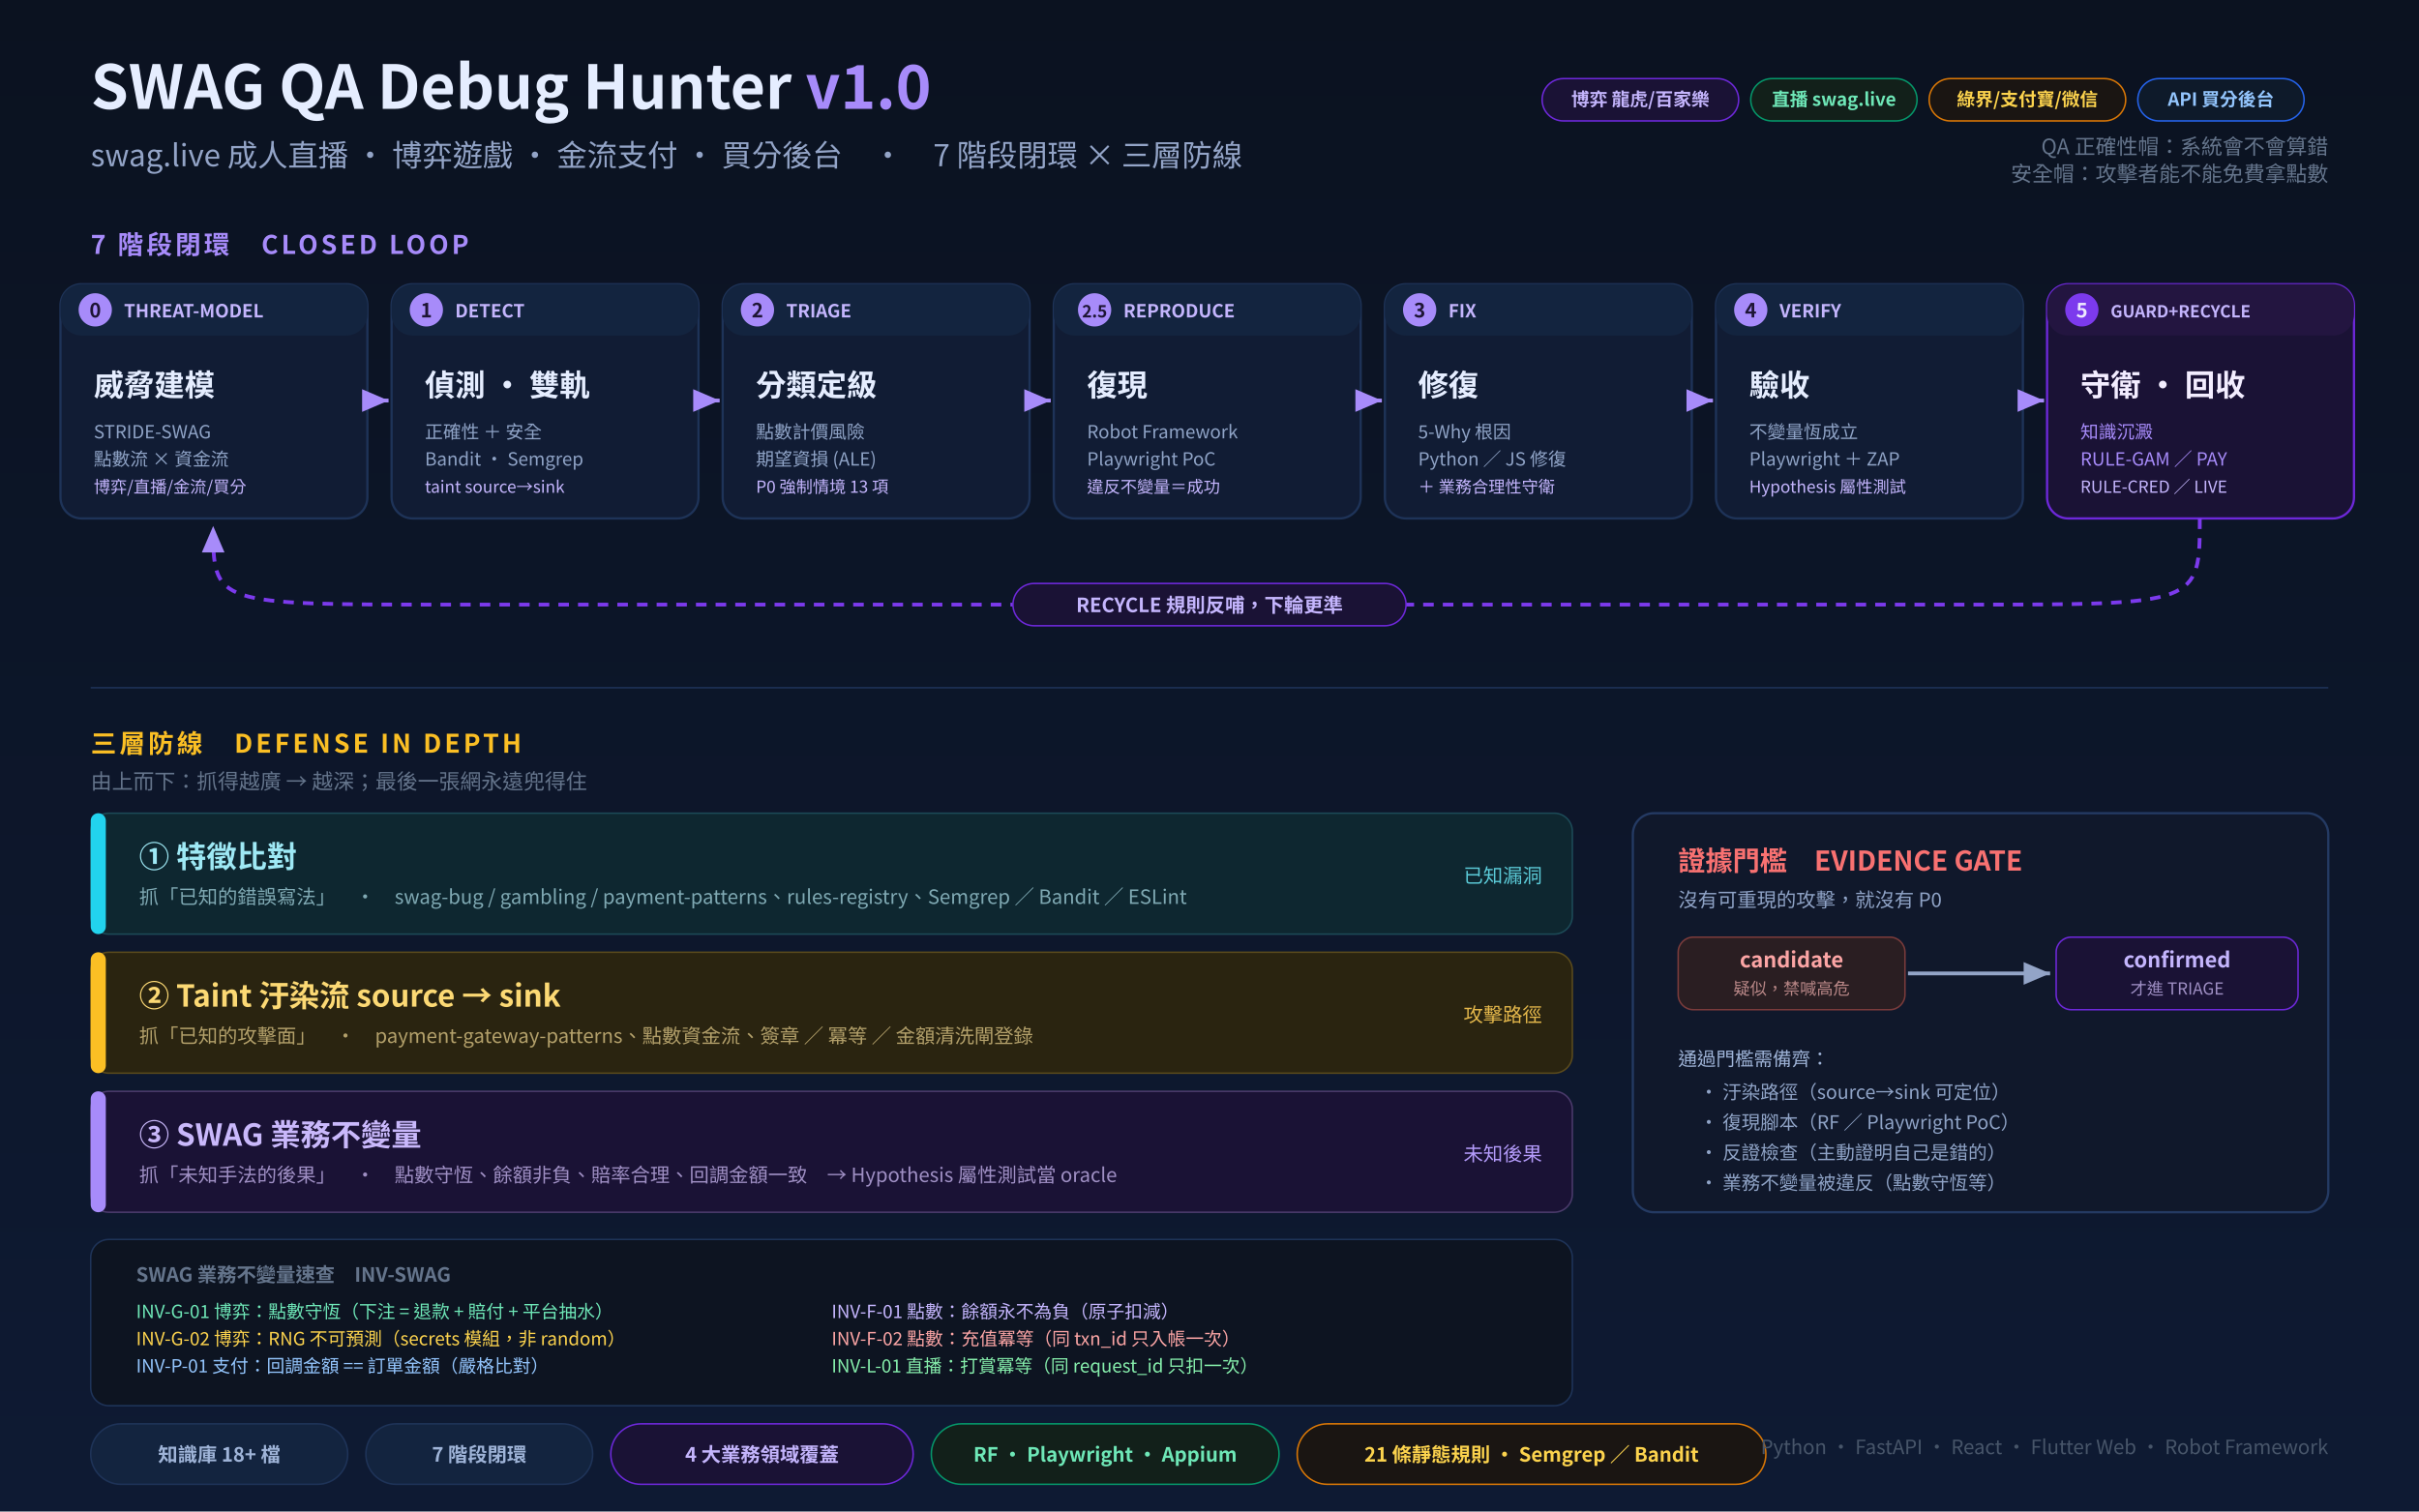
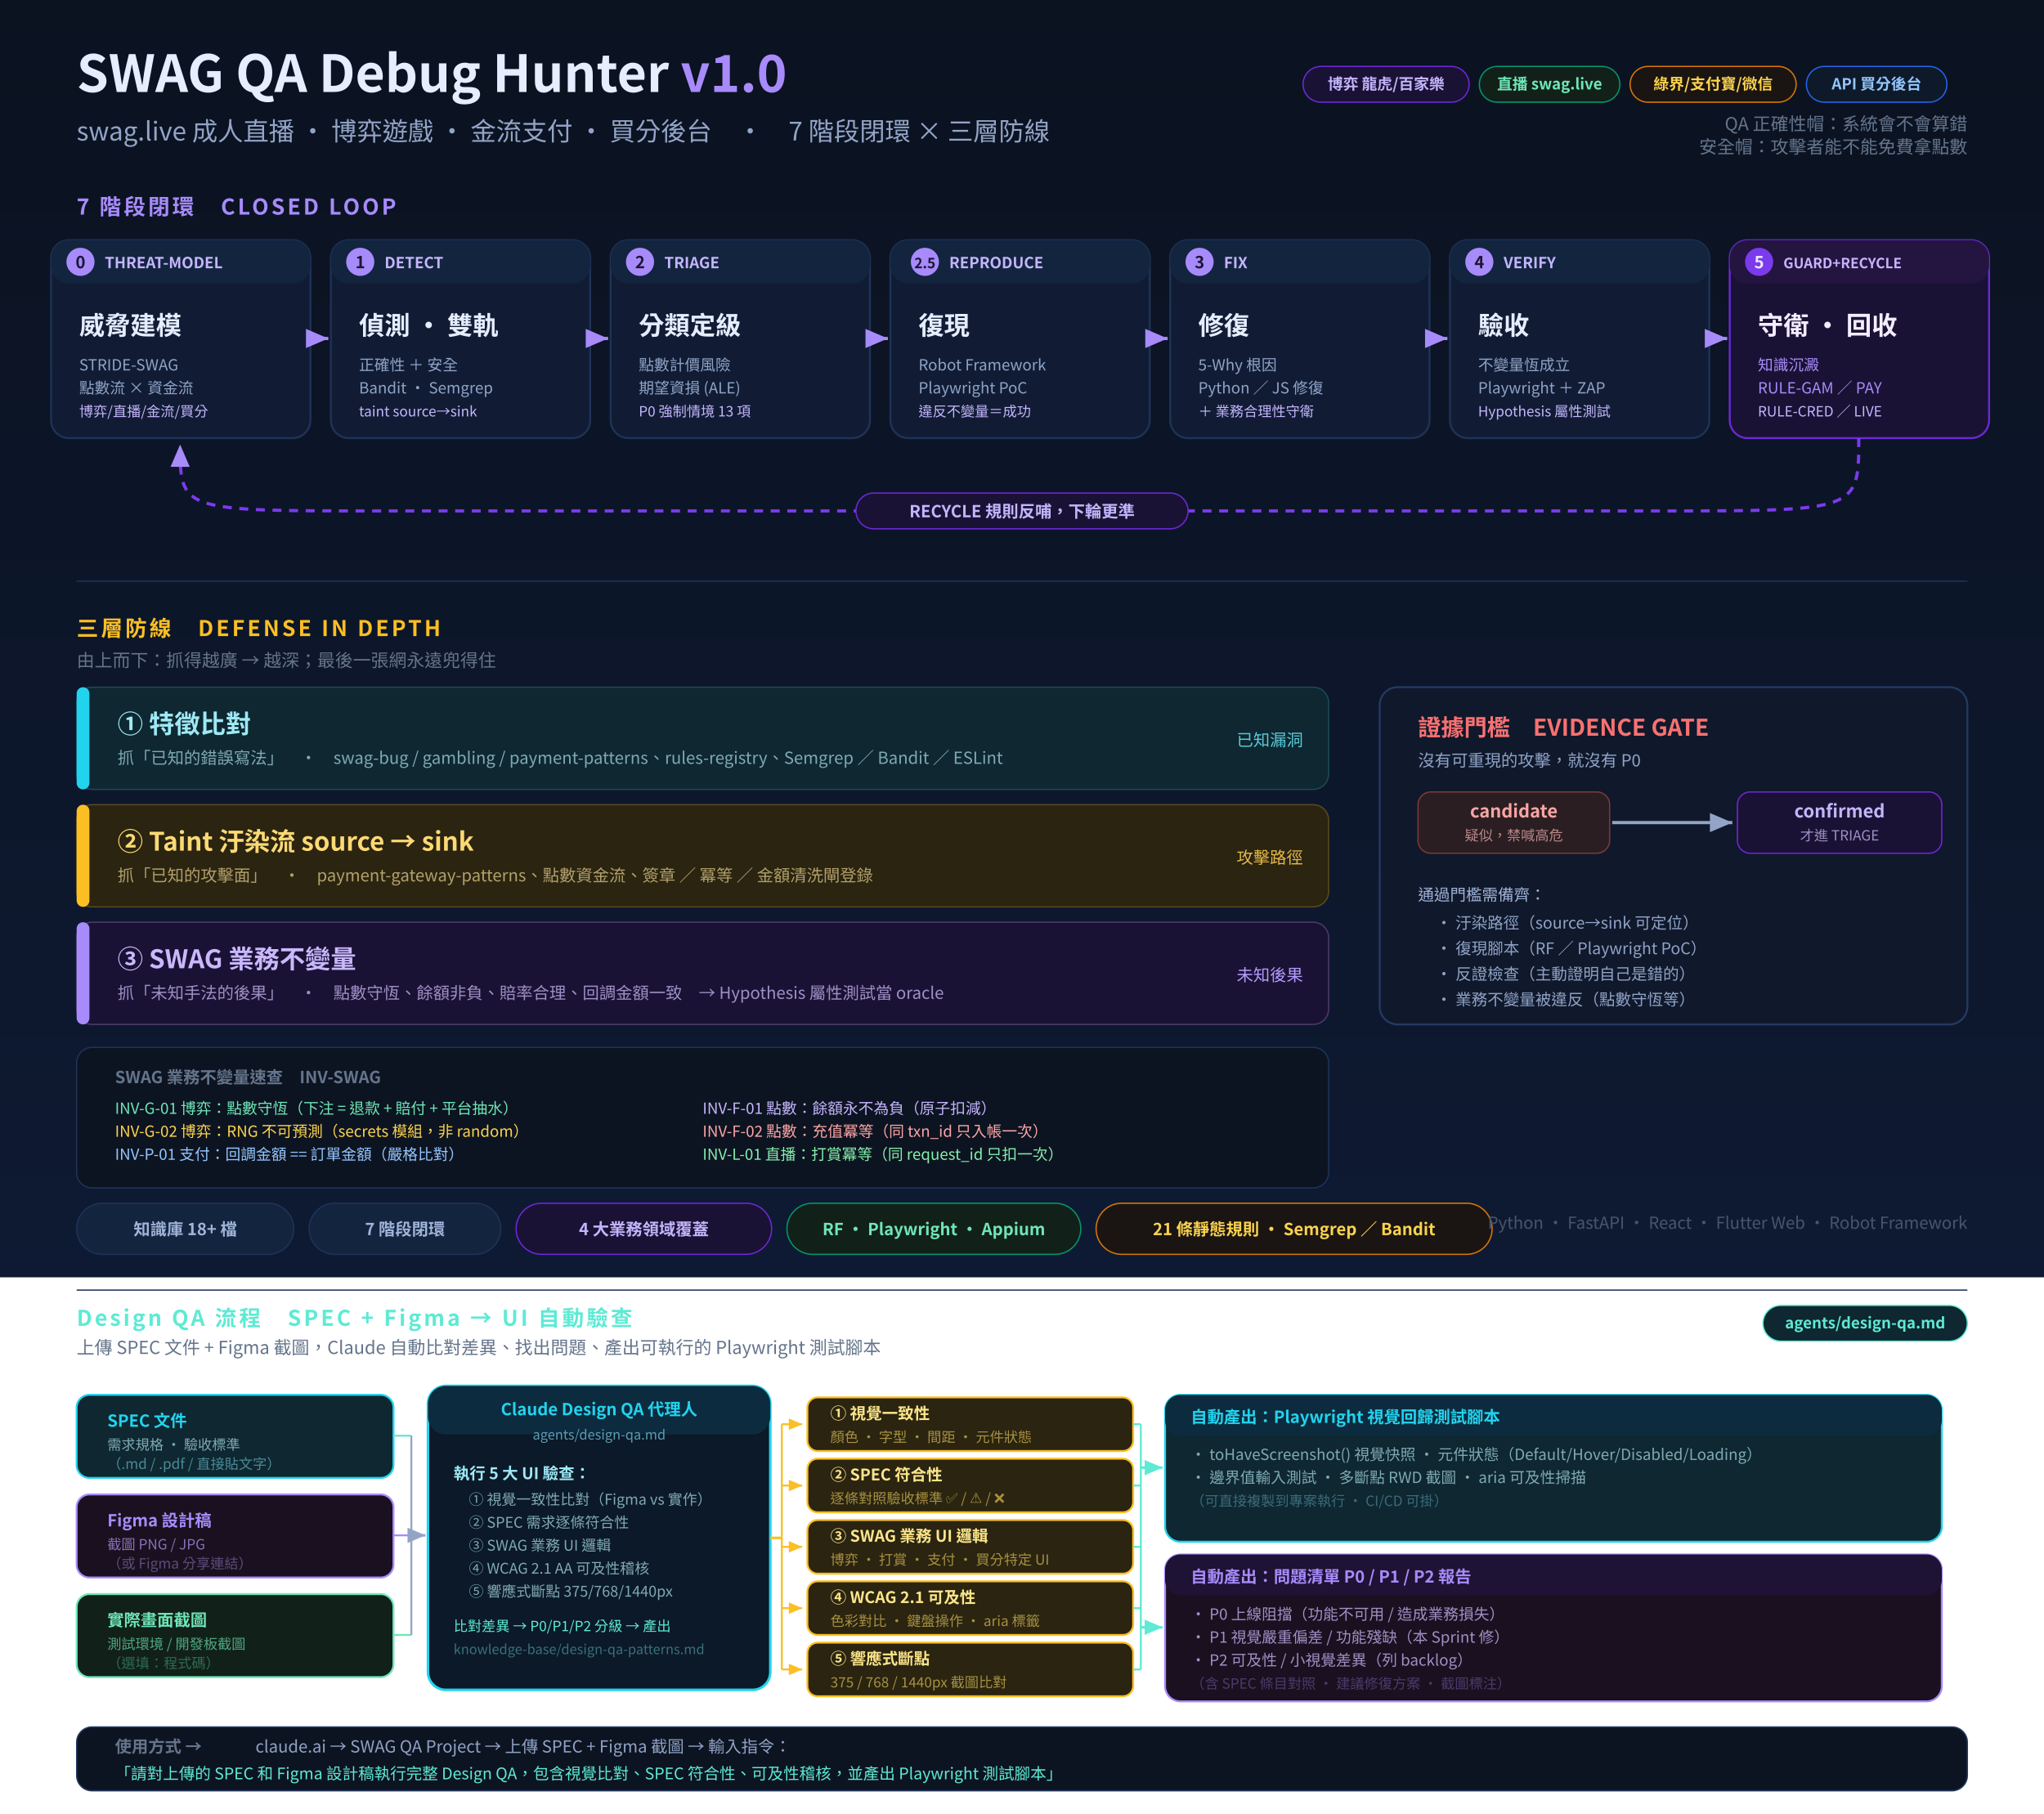
- <svg xmlns="http://www.w3.org/2000/svg" width="1600" height="1000" viewBox="0 0 1600 1000" font-family="'PingFang TC','Noto Sans CJK TC','Microsoft JhengHei','Heiti TC',sans-serif">
+ <svg xmlns="http://www.w3.org/2000/svg" width="1600" height="1420" viewBox="0 0 1600 1420" font-family="'PingFang TC','Noto Sans CJK TC','Microsoft JhengHei','Heiti TC',sans-serif">
  <defs>
    <linearGradient id="bg" x1="0" y1="0" x2="0" y2="1">
      <stop offset="0" stop-color="#0B1220" />
      <stop offset="1" stop-color="#0E1A33" />
    </linearGradient>
    <linearGradient id="loopHead" x1="0" y1="0" x2="1" y2="0">
      <stop offset="0" stop-color="#22D3EE" />
      <stop offset="1" stop-color="#A78BFA" />
    </linearGradient>
    <linearGradient id="domainGrad" x1="0" y1="0" x2="1" y2="0">
      <stop offset="0" stop-color="#1E1535" />
      <stop offset="1" stop-color="#0E1A33" />
    </linearGradient>
    <marker id="arrow" markerWidth="10" markerHeight="10" refX="7" refY="3" orient="auto">
      <path d="M0,0 L7,3 L0,6 Z" fill="#A78BFA" />
    </marker>
    <marker id="arrowDim" markerWidth="10" markerHeight="10" refX="7" refY="3" orient="auto">
      <path d="M0,0 L7,3 L0,6 Z" fill="#93A4C7" />
    </marker>
    <marker id="arrowCyan" markerWidth="10" markerHeight="10" refX="7" refY="3" orient="auto">
      <path d="M0,0 L7,3 L0,6 Z" fill="#5EEAD4" />
+     </marker>
+     <marker id="arrowYellow" markerWidth="10" markerHeight="10" refX="7" refY="3" orient="auto">
+       <path d="M0,0 L7,3 L0,6 Z" fill="#FBBF24" />
    </marker>
  </defs>
  <rect width="1600" height="1000" fill="url(#bg)" />
  <text x="60" y="72" fill="#E5EDFF" font-size="40" font-weight="700">SWAG QA Debug Hunter <tspan fill="#A78BFA">v1.0</tspan>
  </text>
  <text x="60" y="110" fill="#93A4C7" font-size="20">swag.live 成人直播 · 博弈遊戲 · 金流支付 · 買分後台　·　7 階段閉環 × 三層防線</text>
  <rect x="1020" y="52" width="130" height="28" rx="14" fill="#1A1235" stroke="#6D28D9" />
  <text x="1085" y="70" text-anchor="middle" fill="#C4B5FD" font-size="12" font-weight="600">博弈 龍虎/百家樂</text>
  <rect x="1158" y="52" width="110" height="28" rx="14" fill="#12201A" stroke="#059669" />
  <text x="1213" y="70" text-anchor="middle" fill="#6EE7B7" font-size="12" font-weight="600">直播 swag.live</text>
  <rect x="1276" y="52" width="130" height="28" rx="14" fill="#1A1512" stroke="#D97706" />
  <text x="1341" y="70" text-anchor="middle" fill="#FCD34D" font-size="12" font-weight="600">綠界/支付寶/微信</text>
  <rect x="1414" y="52" width="110" height="28" rx="14" fill="#0E1A2A" stroke="#2563EB" />
  <text x="1469" y="70" text-anchor="middle" fill="#93C5FD" font-size="12" font-weight="600">API 買分後台</text>
  <text x="1540" y="102" text-anchor="end" fill="#64748B" font-size="14">QA 正確性帽：系統會不會算錯</text>
  <text x="1540" y="120" text-anchor="end" fill="#64748B" font-size="14">安全帽：攻擊者能不能免費拿點數</text>
  <text x="60" y="168" fill="#A78BFA" font-size="17" font-weight="700" letter-spacing="2">7 階段閉環　CLOSED LOOP</text>
  <rect x="40" y="188" width="203" height="155" rx="14" fill="#111C34" stroke="#1E3358" stroke-width="1.5" />
  <rect x="40" y="188" width="203" height="34" rx="14" fill="#13243F" />
  <circle cx="63" cy="205" r="11" fill="#A78BFA" />
  <text x="63" y="210" text-anchor="middle" fill="#1E1535" font-size="13" font-weight="700">0</text>
  <text x="82" y="210" fill="#C4B5FD" font-size="12" font-weight="700">THREAT-MODEL</text>
  <text x="62" y="262" fill="#E5EDFF" font-size="20" font-weight="700">威脅建模</text>
  <text x="62" y="290" fill="#8FA3C6" font-size="12">STRIDE-SWAG</text>
  <text x="62" y="308" fill="#8FA3C6" font-size="12">點數流 × 資金流</text>
  <text x="62" y="326" fill="#C4B5FD" font-size="11">博弈/直播/金流/買分</text>
  <rect x="259" y="188" width="203" height="155" rx="14" fill="#111C34" stroke="#1E3358" stroke-width="1.5" />
  <rect x="259" y="188" width="203" height="34" rx="14" fill="#13243F" />
  <circle cx="282" cy="205" r="11" fill="#A78BFA" />
  <text x="282" y="210" text-anchor="middle" fill="#1E1535" font-size="13" font-weight="700">1</text>
  <text x="301" y="210" fill="#C4B5FD" font-size="12" font-weight="700">DETECT</text>
  <text x="281" y="262" fill="#E5EDFF" font-size="20" font-weight="700">偵測 · 雙軌</text>
  <text x="281" y="290" fill="#8FA3C6" font-size="12">正確性 ＋ 安全</text>
  <text x="281" y="308" fill="#8FA3C6" font-size="12">Bandit · Semgrep</text>
  <text x="281" y="326" fill="#C4B5FD" font-size="11">taint source→sink</text>
  <rect x="478" y="188" width="203" height="155" rx="14" fill="#111C34" stroke="#1E3358" stroke-width="1.5" />
  <rect x="478" y="188" width="203" height="34" rx="14" fill="#13243F" />
  <circle cx="501" cy="205" r="11" fill="#A78BFA" />
  <text x="501" y="210" text-anchor="middle" fill="#1E1535" font-size="13" font-weight="700">2</text>
  <text x="520" y="210" fill="#C4B5FD" font-size="12" font-weight="700">TRIAGE</text>
  <text x="500" y="262" fill="#E5EDFF" font-size="20" font-weight="700">分類定級</text>
  <text x="500" y="290" fill="#8FA3C6" font-size="12">點數計價風險</text>
  <text x="500" y="308" fill="#8FA3C6" font-size="12">期望資損 (ALE)</text>
  <text x="500" y="326" fill="#C4B5FD" font-size="11">P0 強制情境 13 項</text>
  <rect x="697" y="188" width="203" height="155" rx="14" fill="#111C34" stroke="#1E3358" stroke-width="1.5" />
  <rect x="697" y="188" width="203" height="34" rx="14" fill="#13243F" />
  <circle cx="724" cy="205" r="11" fill="#A78BFA" />
  <text x="724" y="210" text-anchor="middle" fill="#1E1535" font-size="11" font-weight="700">2.5</text>
  <text x="743" y="210" fill="#C4B5FD" font-size="12" font-weight="700">REPRODUCE</text>
  <text x="719" y="262" fill="#E5EDFF" font-size="20" font-weight="700">復現</text>
  <text x="719" y="290" fill="#8FA3C6" font-size="12">Robot Framework</text>
  <text x="719" y="308" fill="#8FA3C6" font-size="12">Playwright PoC</text>
  <text x="719" y="326" fill="#C4B5FD" font-size="11">違反不變量＝成功</text>
  <rect x="916" y="188" width="203" height="155" rx="14" fill="#111C34" stroke="#1E3358" stroke-width="1.5" />
  <rect x="916" y="188" width="203" height="34" rx="14" fill="#13243F" />
  <circle cx="939" cy="205" r="11" fill="#A78BFA" />
  <text x="939" y="210" text-anchor="middle" fill="#1E1535" font-size="13" font-weight="700">3</text>
  <text x="958" y="210" fill="#C4B5FD" font-size="12" font-weight="700">FIX</text>
  <text x="938" y="262" fill="#E5EDFF" font-size="20" font-weight="700">修復</text>
  <text x="938" y="290" fill="#8FA3C6" font-size="12">5-Why 根因</text>
  <text x="938" y="308" fill="#8FA3C6" font-size="12">Python ／ JS 修復</text>
  <text x="938" y="326" fill="#C4B5FD" font-size="11">＋ 業務合理性守衛</text>
  <rect x="1135" y="188" width="203" height="155" rx="14" fill="#111C34" stroke="#1E3358" stroke-width="1.5" />
  <rect x="1135" y="188" width="203" height="34" rx="14" fill="#13243F" />
  <circle cx="1158" cy="205" r="11" fill="#A78BFA" />
  <text x="1158" y="210" text-anchor="middle" fill="#1E1535" font-size="13" font-weight="700">4</text>
  <text x="1177" y="210" fill="#C4B5FD" font-size="12" font-weight="700">VERIFY</text>
  <text x="1157" y="262" fill="#E5EDFF" font-size="20" font-weight="700">驗收</text>
  <text x="1157" y="290" fill="#8FA3C6" font-size="12">不變量恆成立</text>
  <text x="1157" y="308" fill="#8FA3C6" font-size="12">Playwright ＋ ZAP</text>
  <text x="1157" y="326" fill="#C4B5FD" font-size="11">Hypothesis 屬性測試</text>
  <rect x="1354" y="188" width="203" height="155" rx="14" fill="#1A1235" stroke="#6D28D9" stroke-width="1.5" />
  <rect x="1354" y="188" width="203" height="34" rx="14" fill="#231540" />
  <circle cx="1377" cy="205" r="11" fill="#7C3AED" />
  <text x="1377" y="210" text-anchor="middle" fill="#EDE9FE" font-size="13" font-weight="700">5</text>
  <text x="1396" y="210" fill="#C4B5FD" font-size="11" font-weight="700">GUARD+RECYCLE</text>
  <text x="1376" y="262" fill="#F3EDFF" font-size="20" font-weight="700">守衛 · 回收</text>
  <text x="1376" y="290" fill="#A78BFA" font-size="12">知識沉澱</text>
  <text x="1376" y="308" fill="#A78BFA" font-size="12">RULE-GAM ／ PAY</text>
  <text x="1376" y="326" fill="#C4B5FD" font-size="11">RULE-CRED ／ LIVE</text>
  <g stroke="#A78BFA" stroke-width="2.5" fill="none">
    <line x1="245" y1="265" x2="257" y2="265" marker-end="url(#arrow)" />
    <line x1="464" y1="265" x2="476" y2="265" marker-end="url(#arrow)" />
    <line x1="683" y1="265" x2="695" y2="265" marker-end="url(#arrow)" />
    <line x1="902" y1="265" x2="914" y2="265" marker-end="url(#arrow)" />
    <line x1="1121" y1="265" x2="1133" y2="265" marker-end="url(#arrow)" />
    <line x1="1340" y1="265" x2="1352" y2="265" marker-end="url(#arrow)" />
  </g>
  <path d="M1455,343 C1455,400 1455,400 1300,400 L296,400 C141,400 141,400 141,348" fill="none" stroke="#7C3AED" stroke-width="2.5" stroke-dasharray="7 6" marker-end="url(#arrow)" />
  <rect x="670" y="386" width="260" height="28" rx="14" fill="#1A1235" stroke="#6D28D9" />
  <text x="800" y="405" text-anchor="middle" fill="#C4B5FD" font-size="13" font-weight="700">RECYCLE 規則反哺，下輪更準</text>
  <line x1="60" y1="455" x2="1540" y2="455" stroke="#1E3358" stroke-width="1" />
  <text x="60" y="498" fill="#FBBF24" font-size="17" font-weight="700" letter-spacing="2">三層防線　DEFENSE IN DEPTH</text>
  <text x="60" y="522" fill="#64748B" font-size="14">由上而下：抓得越廣 → 越深；最後一張網永遠兜得住</text>
  <rect x="60" y="538" width="980" height="80" rx="12" fill="#0E2730" stroke="#1C4A57" />
  <rect x="60" y="538" width="10" height="80" rx="5" fill="#22D3EE" />
  <text x="92" y="574" fill="#9EE9F5" font-size="20" font-weight="700">① 特徵比對</text>
  <text x="92" y="598" fill="#7FA9B3" font-size="13">抓「已知的錯誤寫法」　·　swag-bug / gambling / payment-patterns、rules-registry、Semgrep ／ Bandit ／ ESLint</text>
  <text x="1020" y="584" text-anchor="end" fill="#5BCBD8" font-size="13">已知漏洞</text>
  <rect x="60" y="630" width="980" height="80" rx="12" fill="#2A2410" stroke="#5A4A1C" />
  <rect x="60" y="630" width="10" height="80" rx="5" fill="#FBBF24" />
  <text x="92" y="666" fill="#FCD974" font-size="20" font-weight="700">② Taint 汙染流 source → sink</text>
  <text x="92" y="690" fill="#B3A06A" font-size="13">抓「已知的攻擊面」　·　payment-gateway-patterns、點數資金流、簽章 ／ 冪等 ／ 金額清洗閘登錄</text>
  <text x="1020" y="676" text-anchor="end" fill="#E5B84B" font-size="13">攻擊路徑</text>
  <rect x="60" y="722" width="980" height="80" rx="12" fill="#1A1235" stroke="#4A3A6B" />
  <rect x="60" y="722" width="10" height="80" rx="5" fill="#A78BFA" />
  <text x="92" y="758" fill="#C9B8FB" font-size="20" font-weight="700">③ SWAG 業務不變量</text>
  <text x="92" y="782" fill="#9F8FC4" font-size="13">抓「未知手法的後果」　·　點數守恆、餘額非負、賠率合理、回調金額一致　→ Hypothesis 屬性測試當 oracle</text>
  <text x="1020" y="768" text-anchor="end" fill="#B49BFB" font-size="13">未知後果</text>
  <rect x="1080" y="538" width="460" height="264" rx="14" fill="#10182B" stroke="#243a63" stroke-width="1.5" />
  <text x="1110" y="576" fill="#F87171" font-size="18" font-weight="700">證據門檻　EVIDENCE GATE</text>
  <text x="1110" y="600" fill="#8FA3C6" font-size="13">沒有可重現的攻擊，就沒有 P0</text>
  <rect x="1110" y="620" width="150" height="48" rx="10" fill="#2A1E22" stroke="#7A3B3B" />
  <text x="1185" y="640" text-anchor="middle" fill="#FCA5A5" font-size="14" font-weight="700">candidate</text>
  <text x="1185" y="658" text-anchor="middle" fill="#B98787" font-size="11">疑似，禁喊高危</text>
  <line x1="1262" y1="644" x2="1356" y2="644" stroke="#93A4C7" stroke-width="2.5" fill="none" marker-end="url(#arrowDim)" />
  <rect x="1360" y="620" width="160" height="48" rx="10" fill="#1A1235" stroke="#6D28D9" />
  <text x="1440" y="640" text-anchor="middle" fill="#C4B5FD" font-size="14" font-weight="700">confirmed</text>
  <text x="1440" y="658" text-anchor="middle" fill="#9F8FC4" font-size="11">才進 TRIAGE</text>
  <text x="1110" y="705" fill="#9FB4D8" font-size="12.5">通過門檻需備齊：</text>
  <text x="1124" y="727" fill="#8FA3C6" font-size="12.5">· 汙染路徑（source→sink 可定位）</text>
  <text x="1124" y="747" fill="#8FA3C6" font-size="12.5">· 復現腳本（RF ／ Playwright PoC）</text>
  <text x="1124" y="767" fill="#8FA3C6" font-size="12.5">· 反證檢查（主動證明自己是錯的）</text>
  <text x="1124" y="787" fill="#8FA3C6" font-size="12.5">· 業務不變量被違反（點數守恆等）</text>
  <rect x="60" y="820" width="980" height="110" rx="12" fill="#0D1421" stroke="#1E3358" stroke-width="1" />
  <text x="90" y="848" fill="#64748B" font-size="13" font-weight="700">SWAG 業務不變量速查　INV-SWAG</text>
  <text x="90" y="872" fill="#6EE7B7" font-size="12">INV-G-01 博弈：點數守恆（下注 = 退款 + 賠付 + 平台抽水）</text>
  <text x="90" y="890" fill="#FCD34D" font-size="12">INV-G-02 博弈：RNG 不可預測（secrets 模組，非 random）</text>
  <text x="90" y="908" fill="#93C5FD" font-size="12">INV-P-01 支付：回調金額 == 訂單金額（嚴格比對）</text>
  <text x="550" y="872" fill="#C4B5FD" font-size="12">INV-F-01 點數：餘額永不為負（原子扣減）</text>
  <text x="550" y="890" fill="#FCA5A5" font-size="12">INV-F-02 點數：充值冪等（同 txn_id 只入帳一次）</text>
  <text x="550" y="908" fill="#86EFAC" font-size="12">INV-L-01 直播：打賞冪等（同 request_id 只扣一次）</text>
  <g font-size="13" font-weight="600">
    <rect x="60" y="942" width="170" height="40" rx="20" fill="#13243F" stroke="#1E3358" />
    <text x="145" y="967" text-anchor="middle" fill="#9FB4D8">知識庫 18+ 檔</text>
    <rect x="242" y="942" width="150" height="40" rx="20" fill="#13243F" stroke="#1E3358" />
    <text x="317" y="967" text-anchor="middle" fill="#9FB4D8">7 階段閉環</text>
    <rect x="404" y="942" width="200" height="40" rx="20" fill="#1A1235" stroke="#6D28D9" />
    <text x="504" y="967" text-anchor="middle" fill="#C4B5FD">4 大業務領域覆蓋</text>
    <rect x="616" y="942" width="230" height="40" rx="20" fill="#12201A" stroke="#059669" />
    <text x="731" y="967" text-anchor="middle" fill="#6EE7B7">RF · Playwright · Appium</text>
    <rect x="858" y="942" width="310" height="40" rx="20" fill="#1A1512" stroke="#D97706" />
    <text x="1013" y="967" text-anchor="middle" fill="#FCD34D">21 條靜態規則 · Semgrep ／ Bandit</text>
  </g>
  <text x="1540" y="962" text-anchor="end" fill="#475569" font-size="13">Python · FastAPI · React · Flutter Web · Robot Framework</text>
+   <line x1="60" y1="1010" x2="1540" y2="1010" stroke="#1E3358" stroke-width="1" />
+   <text x="60" y="1038" fill="#5EEAD4" font-size="17" font-weight="700" letter-spacing="2">Design QA 流程　SPEC + Figma → UI 自動驗查</text>
+   <text x="60" y="1060" fill="#64748B" font-size="14">上傳 SPEC 文件 + Figma 截圖，Claude 自動比對差異、找出問題、產出可執行的 Playwright 測試腳本</text>
+   <rect x="1380" y="1022" width="160" height="28" rx="14" fill="#0E2730" stroke="#5EEAD4" />
+   <text x="1460" y="1040" text-anchor="middle" fill="#5EEAD4" font-size="12" font-weight="600">agents/design-qa.md</text>
+   <rect x="60" y="1092" width="248" height="65" rx="10" fill="#0E2730" stroke="#22D3EE" stroke-width="1.5" />
+   <text x="84" y="1117" fill="#22D3EE" font-size="13" font-weight="700">SPEC 文件</text>
+   <text x="84" y="1135" fill="#7FA9B3" font-size="11">需求規格 · 驗收標準</text>
+   <text x="84" y="1150" fill="#4A8A98" font-size="11">（.md / .pdf / 直接貼文字）</text>
+   <rect x="60" y="1170" width="248" height="65" rx="10" fill="#1A1020" stroke="#A78BFA" stroke-width="1.5" />
+   <text x="84" y="1195" fill="#A78BFA" font-size="13" font-weight="700">Figma 設計稿</text>
+   <text x="84" y="1213" fill="#8B6FB5" font-size="11">截圖 PNG / JPG</text>
+   <text x="84" y="1228" fill="#5D4A7A" font-size="11">（或 Figma 分享連結）</text>
+   <rect x="60" y="1248" width="248" height="65" rx="10" fill="#12201A" stroke="#6EE7B7" stroke-width="1.5" />
+   <text x="84" y="1273" fill="#6EE7B7" font-size="13" font-weight="700">實際畫面截圖</text>
+   <text x="84" y="1291" fill="#4EA882" font-size="11">測試環境 / 開發板截圖</text>
+   <text x="84" y="1306" fill="#2D6B52" font-size="11">（選填：程式碼）</text>
+   <line x1="308" y1="1124" x2="322" y2="1124" stroke="#5EEAD4" stroke-width="1.5" />
+   <line x1="308" y1="1202" x2="322" y2="1202" stroke="#A78BFA" stroke-width="1.5" />
+   <line x1="308" y1="1280" x2="322" y2="1280" stroke="#6EE7B7" stroke-width="1.5" />
+   <line x1="322" y1="1124" x2="322" y2="1280" stroke="#93A4C7" stroke-width="1.5" />
+   <line x1="322" y1="1202" x2="333" y2="1202" stroke="#93A4C7" stroke-width="2" marker-end="url(#arrowDim)" />
+   <rect x="335" y="1085" width="268" height="238" rx="14" fill="#0B1928" stroke="#22D3EE" stroke-width="2" />
+   <rect x="335" y="1085" width="268" height="38" rx="14" fill="#0D2B3E" />
+   <text x="469" y="1108" text-anchor="middle" fill="#22D3EE" font-size="13" font-weight="700">Claude Design QA 代理人</text>
+   <text x="469" y="1127" text-anchor="middle" fill="#5A9DB5" font-size="10.5">agents/design-qa.md</text>
+   <text x="355" y="1158" fill="#9EE9F5" font-size="12.5" font-weight="600">執行 5 大 UI 驗查：</text>
+   <text x="367" y="1178" fill="#7FA9B3" font-size="11.5">① 視覺一致性比對（Figma vs 實作）</text>
+   <text x="367" y="1196" fill="#7FA9B3" font-size="11.5">② SPEC 需求逐條符合性</text>
+   <text x="367" y="1214" fill="#7FA9B3" font-size="11.5">③ SWAG 業務 UI 邏輯</text>
+   <text x="367" y="1232" fill="#7FA9B3" font-size="11.5">④ WCAG 2.1 AA 可及性稽核</text>
+   <text x="367" y="1250" fill="#7FA9B3" font-size="11.5">⑤ 響應式斷點 375/768/1440px</text>
+   <text x="355" y="1277" fill="#5EEAD4" font-size="11">比對差異 → P0/P1/P2 分級 → 產出</text>
+   <text x="355" y="1295" fill="#3A6F7A" font-size="10.5">knowledge-base/design-qa-patterns.md</text>
+   <line x1="603" y1="1204" x2="612" y2="1204" stroke="#FBBF24" stroke-width="2" />
+   <line x1="612" y1="1115" x2="612" y2="1307" stroke="#FBBF24" stroke-width="1.5" />
+   <line x1="612" y1="1115" x2="628" y2="1115" stroke="#FBBF24" stroke-width="1.5" marker-end="url(#arrowYellow)" />
+   <rect x="632" y="1094" width="255" height="42" rx="8" fill="#2A2410" stroke="#FBBF24" stroke-width="1.5" />
+   <text x="650" y="1111" fill="#FDE68A" font-size="12.5" font-weight="600">① 視覺一致性</text>
+   <text x="650" y="1129" fill="#A89040" font-size="11">顏色 · 字型 · 間距 · 元件狀態</text>
+   <line x1="612" y1="1163" x2="628" y2="1163" stroke="#FBBF24" stroke-width="1.5" marker-end="url(#arrowYellow)" />
+   <rect x="632" y="1142" width="255" height="42" rx="8" fill="#2A2410" stroke="#FBBF24" stroke-width="1.5" />
+   <text x="650" y="1159" fill="#FDE68A" font-size="12.5" font-weight="600">② SPEC 符合性</text>
+   <text x="650" y="1177" fill="#A89040" font-size="11">逐條對照驗收標準 ✅ / ⚠️ / ❌</text>
+   <line x1="612" y1="1211" x2="628" y2="1211" stroke="#FBBF24" stroke-width="1.5" marker-end="url(#arrowYellow)" />
+   <rect x="632" y="1190" width="255" height="42" rx="8" fill="#2A2410" stroke="#FBBF24" stroke-width="1.5" />
+   <text x="650" y="1207" fill="#FDE68A" font-size="12.5" font-weight="600">③ SWAG 業務 UI 邏輯</text>
+   <text x="650" y="1225" fill="#A89040" font-size="11">博弈 · 打賞 · 支付 · 買分特定 UI</text>
+   <line x1="612" y1="1259" x2="628" y2="1259" stroke="#FBBF24" stroke-width="1.5" marker-end="url(#arrowYellow)" />
+   <rect x="632" y="1238" width="255" height="42" rx="8" fill="#2A2410" stroke="#FBBF24" stroke-width="1.5" />
+   <text x="650" y="1255" fill="#FDE68A" font-size="12.5" font-weight="600">④ WCAG 2.1 可及性</text>
+   <text x="650" y="1273" fill="#A89040" font-size="11">色彩對比 · 鍵盤操作 · aria 標籤</text>
+   <line x1="612" y1="1307" x2="628" y2="1307" stroke="#FBBF24" stroke-width="1.5" marker-end="url(#arrowYellow)" />
+   <rect x="632" y="1286" width="255" height="42" rx="8" fill="#2A2410" stroke="#FBBF24" stroke-width="1.5" />
+   <text x="650" y="1303" fill="#FDE68A" font-size="12.5" font-weight="600">⑤ 響應式斷點</text>
+   <text x="650" y="1321" fill="#A89040" font-size="11">375 / 768 / 1440px 截圖比對</text>
+   <line x1="887" y1="1115" x2="893" y2="1115" stroke="#5EEAD4" stroke-width="1.5" />
+   <line x1="887" y1="1163" x2="893" y2="1163" stroke="#5EEAD4" stroke-width="1.5" />
+   <line x1="887" y1="1211" x2="893" y2="1211" stroke="#5EEAD4" stroke-width="1.5" />
+   <line x1="887" y1="1259" x2="893" y2="1259" stroke="#5EEAD4" stroke-width="1.5" />
+   <line x1="887" y1="1307" x2="893" y2="1307" stroke="#5EEAD4" stroke-width="1.5" />
+   <line x1="893" y1="1115" x2="893" y2="1307" stroke="#5EEAD4" stroke-width="1.5" />
+   <line x1="893" y1="1149" x2="910" y2="1149" stroke="#5EEAD4" stroke-width="2" marker-end="url(#arrowCyan)" />
+   <line x1="893" y1="1274" x2="910" y2="1274" stroke="#5EEAD4" stroke-width="2" marker-end="url(#arrowCyan)" />
+   <rect x="912" y="1092" width="608" height="115" rx="12" fill="#0E2730" stroke="#22D3EE" stroke-width="1.5" />
+   <rect x="912" y="1092" width="608" height="32" rx="12" fill="#0D2B3E" />
+   <text x="932" y="1114" fill="#22D3EE" font-size="13" font-weight="700">自動產出：Playwright 視覺回歸測試腳本</text>
+   <text x="932" y="1143" fill="#7FA9B3" font-size="12">· toHaveScreenshot() 視覺快照 · 元件狀態（Default/Hover/Disabled/Loading）</text>
+   <text x="932" y="1161" fill="#7FA9B3" font-size="12">· 邊界值輸入測試 · 多斷點 RWD 截圖 · aria 可及性掃描</text>
+   <text x="932" y="1179" fill="#3A6A7A" font-size="11">（可直接複製到專案執行 · CI/CD 可掛）</text>
+   <rect x="912" y="1217" width="608" height="115" rx="12" fill="#1A1020" stroke="#A78BFA" stroke-width="1.5" />
+   <rect x="912" y="1217" width="608" height="32" rx="12" fill="#1E1235" />
+   <text x="932" y="1239" fill="#A78BFA" font-size="13" font-weight="700">自動產出：問題清單 P0 / P1 / P2 報告</text>
+   <text x="932" y="1268" fill="#9F8FC4" font-size="12">· P0 上線阻擋（功能不可用 / 造成業務損失）</text>
+   <text x="932" y="1286" fill="#9F8FC4" font-size="12">· P1 視覺嚴重偏差 / 功能殘缺（本 Sprint 修）</text>
+   <text x="932" y="1304" fill="#9F8FC4" font-size="12">· P2 可及性 / 小視覺差異（列 backlog）</text>
+   <text x="932" y="1322" fill="#4A3A6A" font-size="11">（含 SPEC 條目對照 · 建議修復方案 · 截圖標注）</text>
+   <rect x="60" y="1352" width="1480" height="50" rx="12" fill="#0D1421" stroke="#243a63" />
+   <text x="90" y="1372" fill="#64748B" font-size="13" font-weight="700">使用方式 →</text>
+   <text x="200" y="1372" fill="#8FA3C6" font-size="13">claude.ai → SWAG QA Project → 上傳 SPEC + Figma 截圖 → 輸入指令：</text>
+   <text x="90" y="1393" fill="#5EEAD4" font-size="12.5">「請對上傳的 SPEC 和 Figma 設計稿執行完整 Design QA，包含視覺比對、SPEC 符合性、可及性稽核，並產出 Playwright 測試腳本」</text>
</svg>
